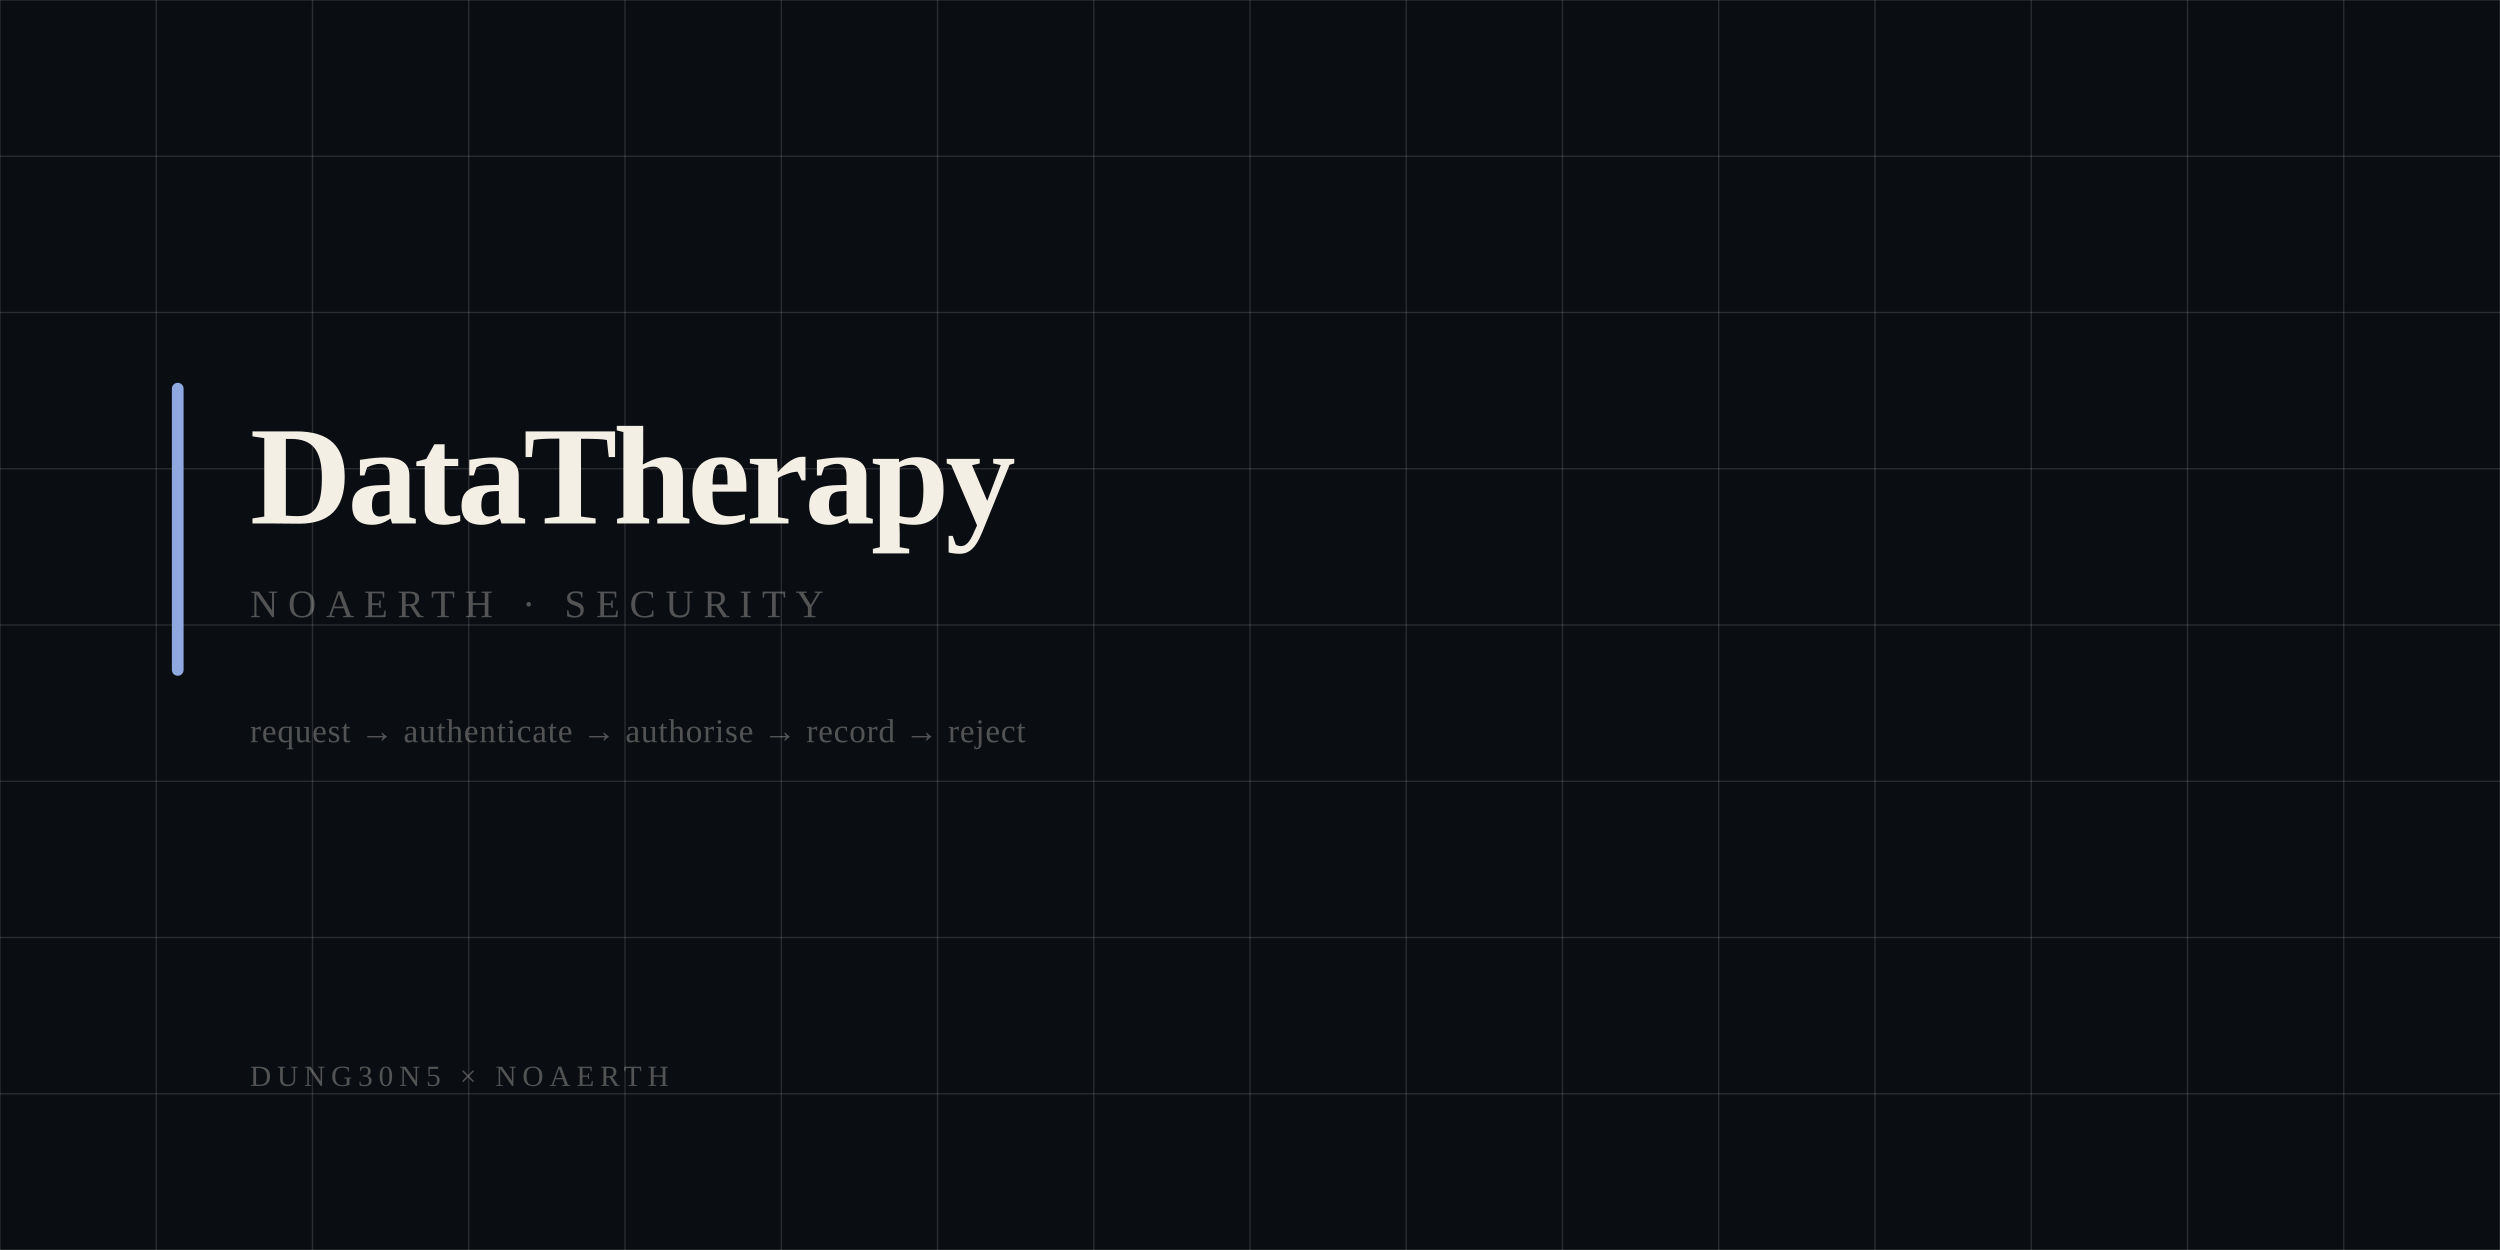
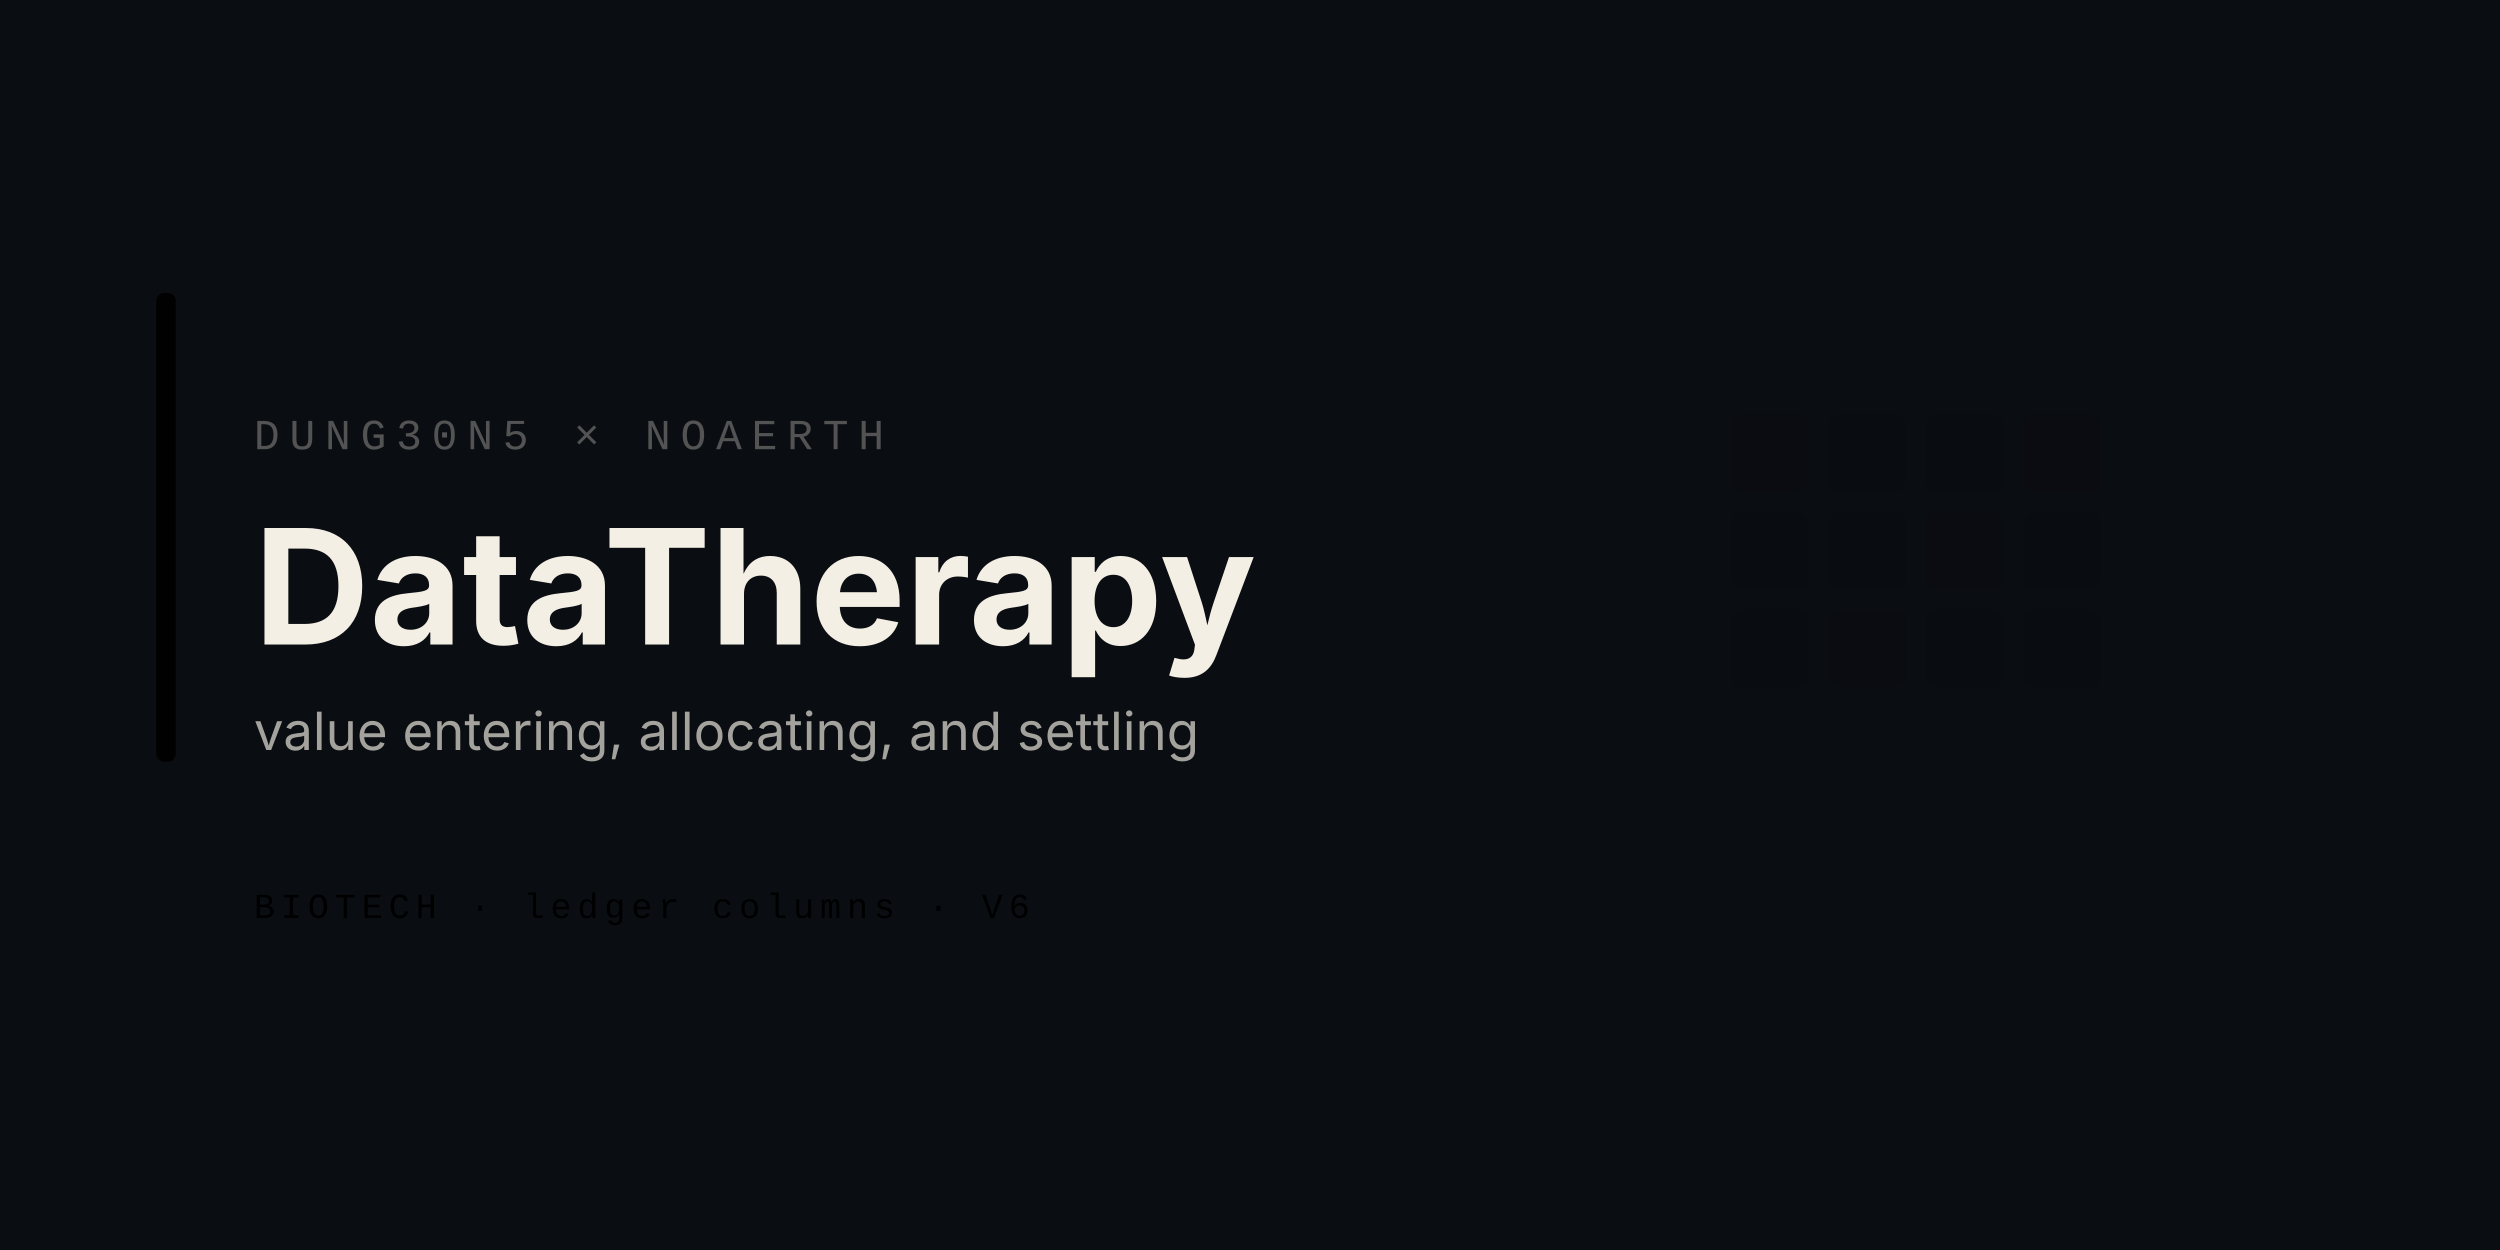
- <svg xmlns="http://www.w3.org/2000/svg" viewBox="0 0 1280 640" width="1280" height="640" role="img" aria-label="DataTherapy — NOAERTH project card.">
+ <svg xmlns="http://www.w3.org/2000/svg" viewBox="0 0 1280 640" width="1280" height="640" role="img" aria-label="DataTherapy project card">
  <rect width="1280" height="640" fill="#0a0d12" />
-   <line x1="0" y1="0" x2="0" y2="640" stroke="#f4efe424" stroke-width="0.7" />
-   <line x1="80" y1="0" x2="80" y2="640" stroke="#f4efe424" stroke-width="0.7" />
-   <line x1="160" y1="0" x2="160" y2="640" stroke="#f4efe424" stroke-width="0.7" />
-   <line x1="240" y1="0" x2="240" y2="640" stroke="#f4efe424" stroke-width="0.7" />
-   <line x1="320" y1="0" x2="320" y2="640" stroke="#f4efe424" stroke-width="0.7" />
-   <line x1="400" y1="0" x2="400" y2="640" stroke="#f4efe424" stroke-width="0.7" />
-   <line x1="480" y1="0" x2="480" y2="640" stroke="#f4efe424" stroke-width="0.7" />
-   <line x1="560" y1="0" x2="560" y2="640" stroke="#f4efe424" stroke-width="0.7" />
-   <line x1="640" y1="0" x2="640" y2="640" stroke="#f4efe424" stroke-width="0.7" />
-   <line x1="720" y1="0" x2="720" y2="640" stroke="#f4efe424" stroke-width="0.7" />
-   <line x1="800" y1="0" x2="800" y2="640" stroke="#f4efe424" stroke-width="0.7" />
-   <line x1="880" y1="0" x2="880" y2="640" stroke="#f4efe424" stroke-width="0.7" />
-   <line x1="960" y1="0" x2="960" y2="640" stroke="#f4efe424" stroke-width="0.7" />
-   <line x1="1040" y1="0" x2="1040" y2="640" stroke="#f4efe424" stroke-width="0.7" />
-   <line x1="1120" y1="0" x2="1120" y2="640" stroke="#f4efe424" stroke-width="0.7" />
-   <line x1="1200" y1="0" x2="1200" y2="640" stroke="#f4efe424" stroke-width="0.7" />
-   <line x1="1280" y1="0" x2="1280" y2="640" stroke="#f4efe424" stroke-width="0.7" />
-   <line x1="0" y1="0" x2="1280" y2="0" stroke="#f4efe424" stroke-width="0.7" />
-   <line x1="0" y1="80" x2="1280" y2="80" stroke="#f4efe424" stroke-width="0.7" />
-   <line x1="0" y1="160" x2="1280" y2="160" stroke="#f4efe424" stroke-width="0.7" />
-   <line x1="0" y1="240" x2="1280" y2="240" stroke="#f4efe424" stroke-width="0.7" />
-   <line x1="0" y1="320" x2="1280" y2="320" stroke="#f4efe424" stroke-width="0.7" />
-   <line x1="0" y1="400" x2="1280" y2="400" stroke="#f4efe424" stroke-width="0.7" />
-   <line x1="0" y1="480" x2="1280" y2="480" stroke="#f4efe424" stroke-width="0.7" />
-   <line x1="0" y1="560" x2="1280" y2="560" stroke="#f4efe424" stroke-width="0.7" />
-   <line x1="0" y1="640" x2="1280" y2="640" stroke="#f4efe424" stroke-width="0.7" />
-   <rect x="88" y="196" width="6" height="150" rx="3" fill="#8fa8e0" />
-   <text x="128" y="268" fill="#f4efe4" font-size="72" font-weight="680" letter-spacing="-2">DataTherapy</text>
-   <text x="128" y="316" fill="#f4efe44f" font-size="20" letter-spacing="5">NOAERTH · SECURITY</text>
-   <text x="128" y="380" fill="#f4efe44f" font-size="17" letter-spacing="0.4">request → authenticate → authorise → record → reject</text>
-   <text x="128" y="556" fill="#f4efe44f" font-size="15" letter-spacing="3">DUNG30N5 × NOAERTH</text>
+   <rect x="886" y="212" width="40" height="40" rx="6" fill="amber" fill-opacity="0.05" stroke="amber" stroke-width="1.1" stroke-opacity="0.42" />
+   <rect x="936" y="212" width="40" height="40" rx="6" fill="amber" fill-opacity="0.08" stroke="amber" stroke-width="1.1" stroke-opacity="0.42" />
+   <rect x="986" y="212" width="40" height="40" rx="6" fill="amber" fill-opacity="0.11" stroke="amber" stroke-width="1.1" stroke-opacity="0.42" />
+   <rect x="1036" y="212" width="40" height="40" rx="6" fill="amber" fill-opacity="0.05" stroke="amber" stroke-width="1.1" stroke-opacity="0.42" />
+   <rect x="886" y="262" width="40" height="40" rx="6" fill="amber" fill-opacity="0.08" stroke="amber" stroke-width="1.1" stroke-opacity="0.42" />
+   <rect x="936" y="262" width="40" height="40" rx="6" fill="amber" fill-opacity="0.11" stroke="amber" stroke-width="1.1" stroke-opacity="0.42" />
+   <rect x="986" y="262" width="40" height="40" rx="6" fill="amber" fill-opacity="0.05" stroke="amber" stroke-width="1.1" stroke-opacity="0.42" />
+   <rect x="1036" y="262" width="40" height="40" rx="6" fill="amber" fill-opacity="0.08" stroke="amber" stroke-width="1.1" stroke-opacity="0.42" />
+   <rect x="886" y="312" width="40" height="40" rx="6" fill="amber" fill-opacity="0.11" stroke="amber" stroke-width="1.1" stroke-opacity="0.42" />
+   <rect x="936" y="312" width="40" height="40" rx="6" fill="amber" fill-opacity="0.05" stroke="amber" stroke-width="1.1" stroke-opacity="0.42" />
+   <rect x="986" y="312" width="40" height="40" rx="6" fill="amber" fill-opacity="0.08" stroke="amber" stroke-width="1.1" stroke-opacity="0.42" />
+   <rect x="1036" y="312" width="40" height="40" rx="6" fill="amber" fill-opacity="0.11" stroke="amber" stroke-width="1.1" stroke-opacity="0.42" />
+   <rect x="80" y="150" width="10" height="240" rx="4" fill="amber" opacity="0.9" />
+   <text x="130" y="230" font-family="ui-monospace, SFMono-Regular, Menlo, Monaco, Consolas, 'Liberation Mono', monospace" font-size="22" letter-spacing="5" fill="#f4efe44f">DUNG30N5 × NOAERTH</text>
+   <text x="130" y="330" font-family="-apple-system, BlinkMacSystemFont, 'Segoe UI', Inter, Helvetica, Arial, sans-serif" font-size="82" font-weight="700" fill="#f4efe4">DataTherapy</text>
+   <text x="130" y="384" font-family="-apple-system, BlinkMacSystemFont, 'Segoe UI', Inter, Helvetica, Arial, sans-serif" font-size="27" fill="#f4efe4a8">value entering, allocating, and settling</text>
+   <text x="130" y="470" font-family="ui-monospace, SFMono-Regular, Menlo, Monaco, Consolas, 'Liberation Mono', monospace" font-size="18" fill="amber" letter-spacing="3">BIOTECH · ledger columns · V6</text>
</svg>
